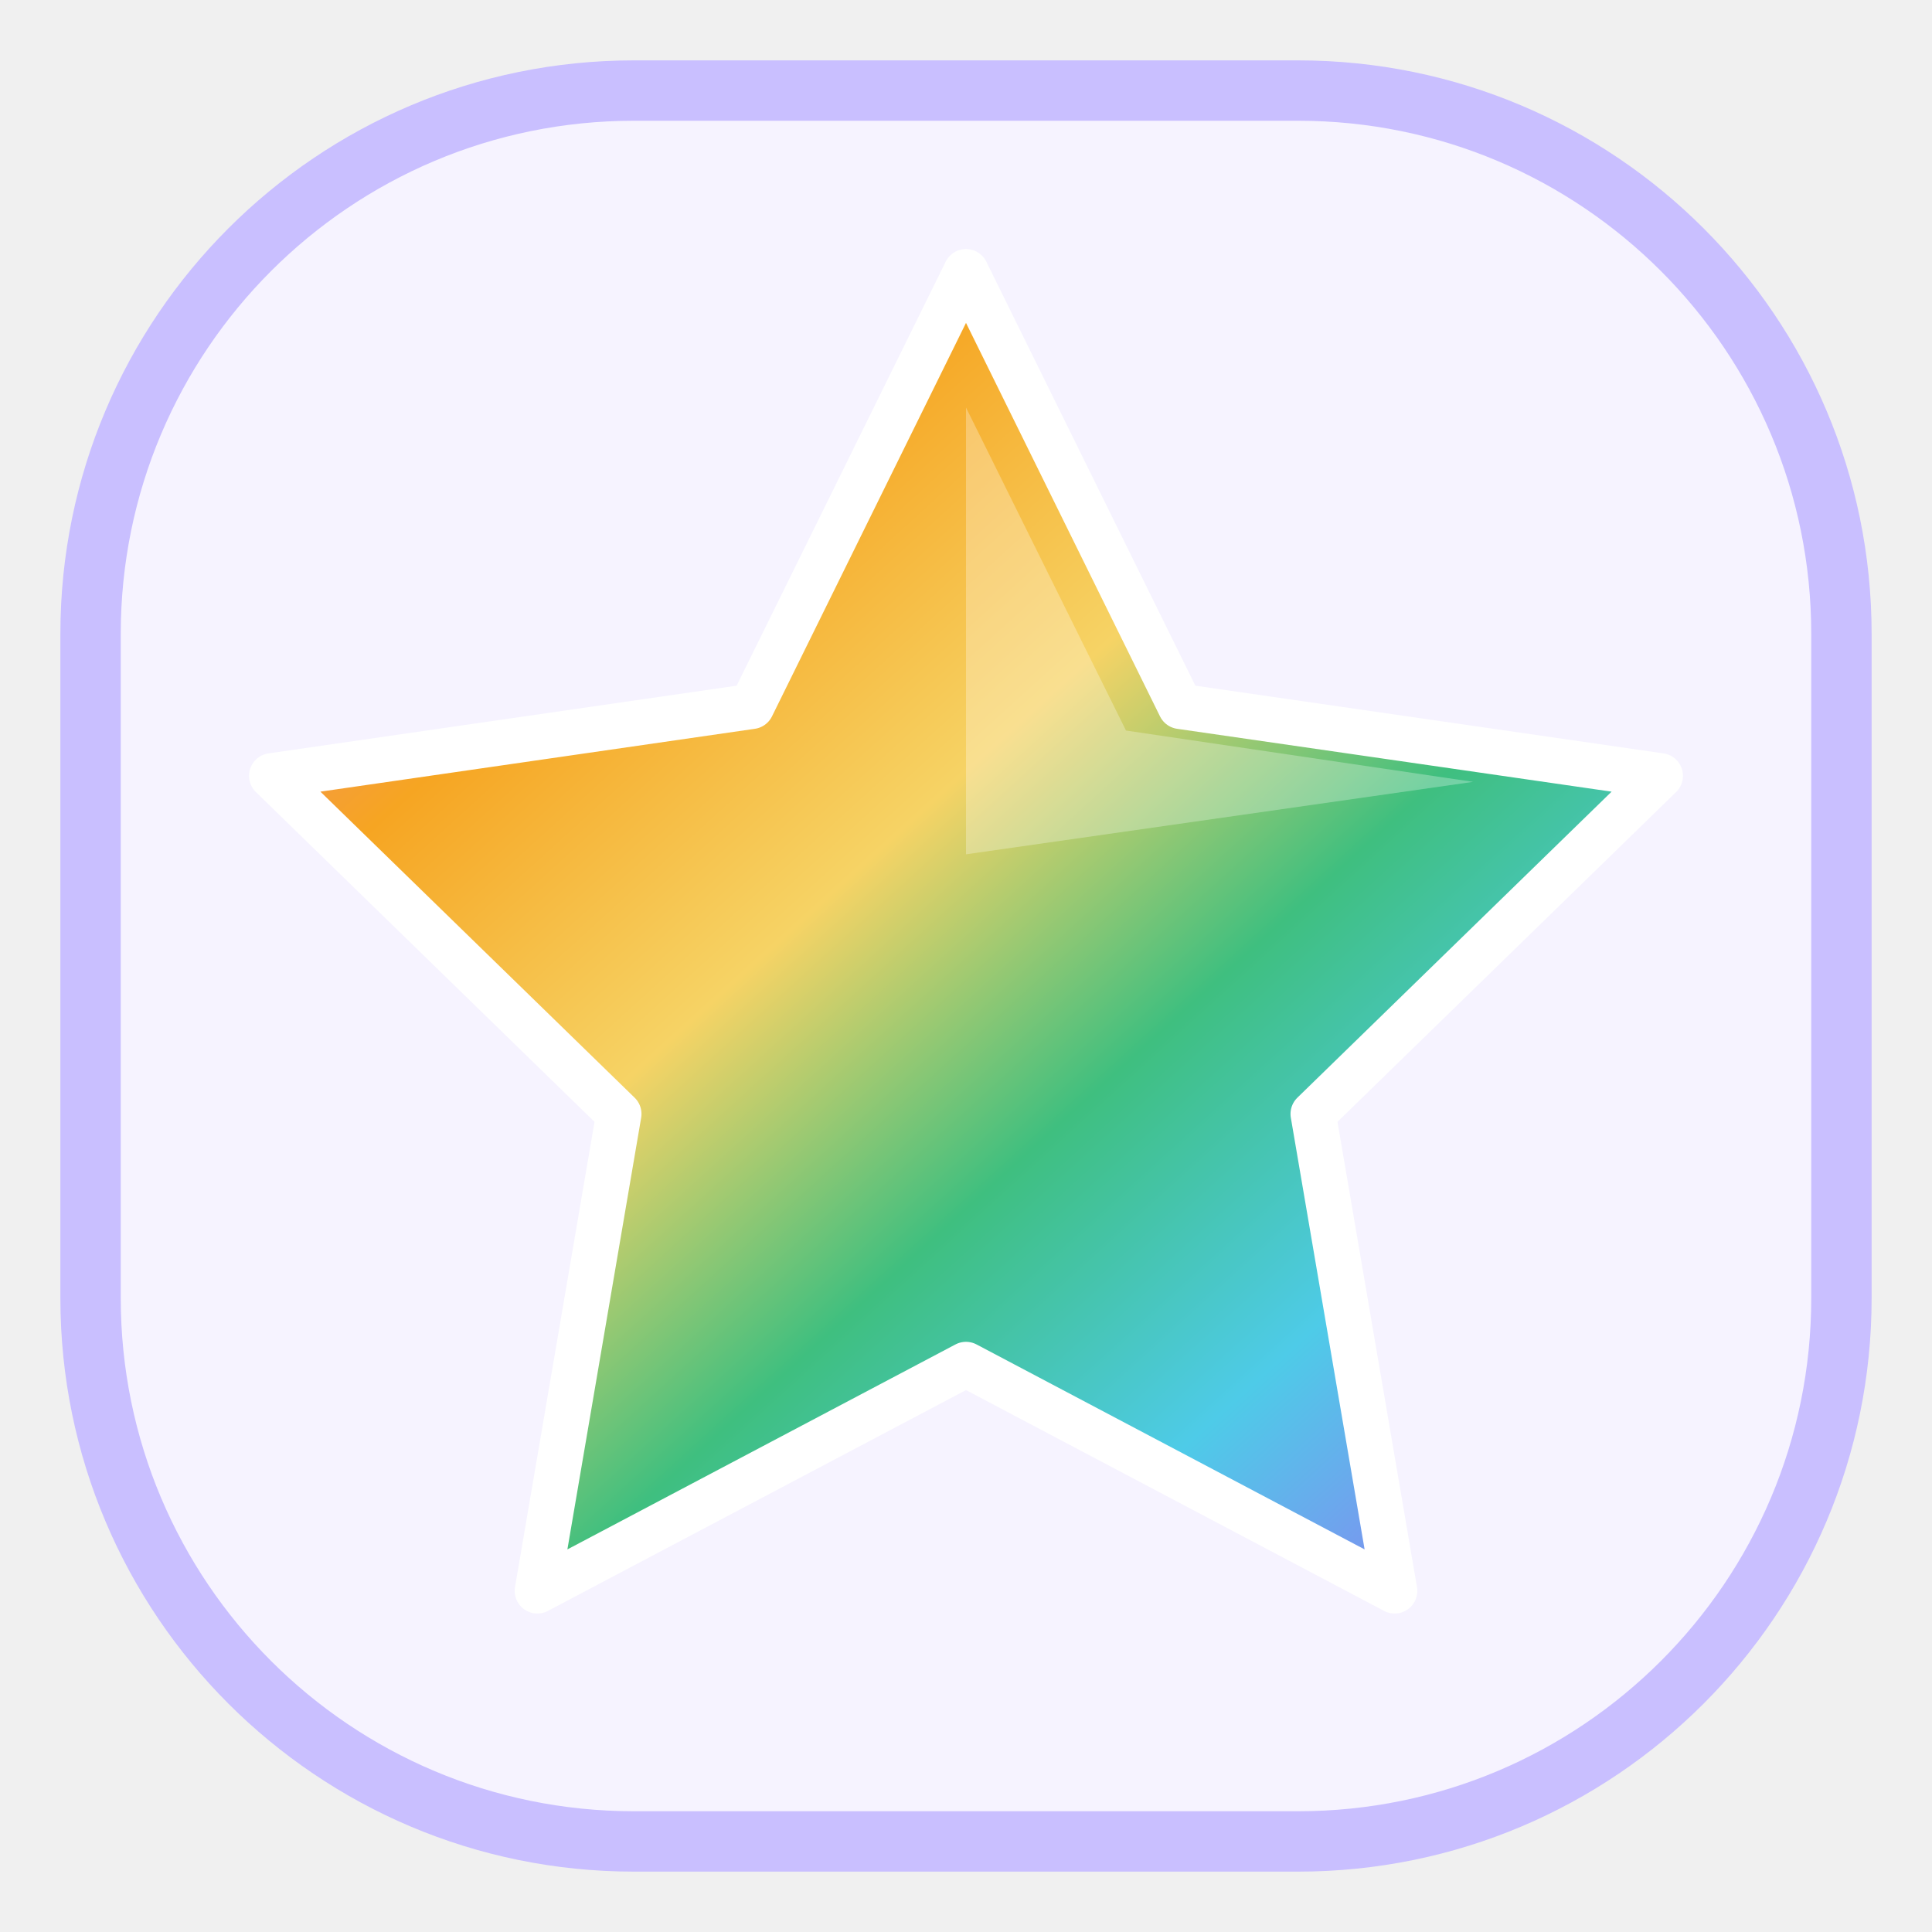
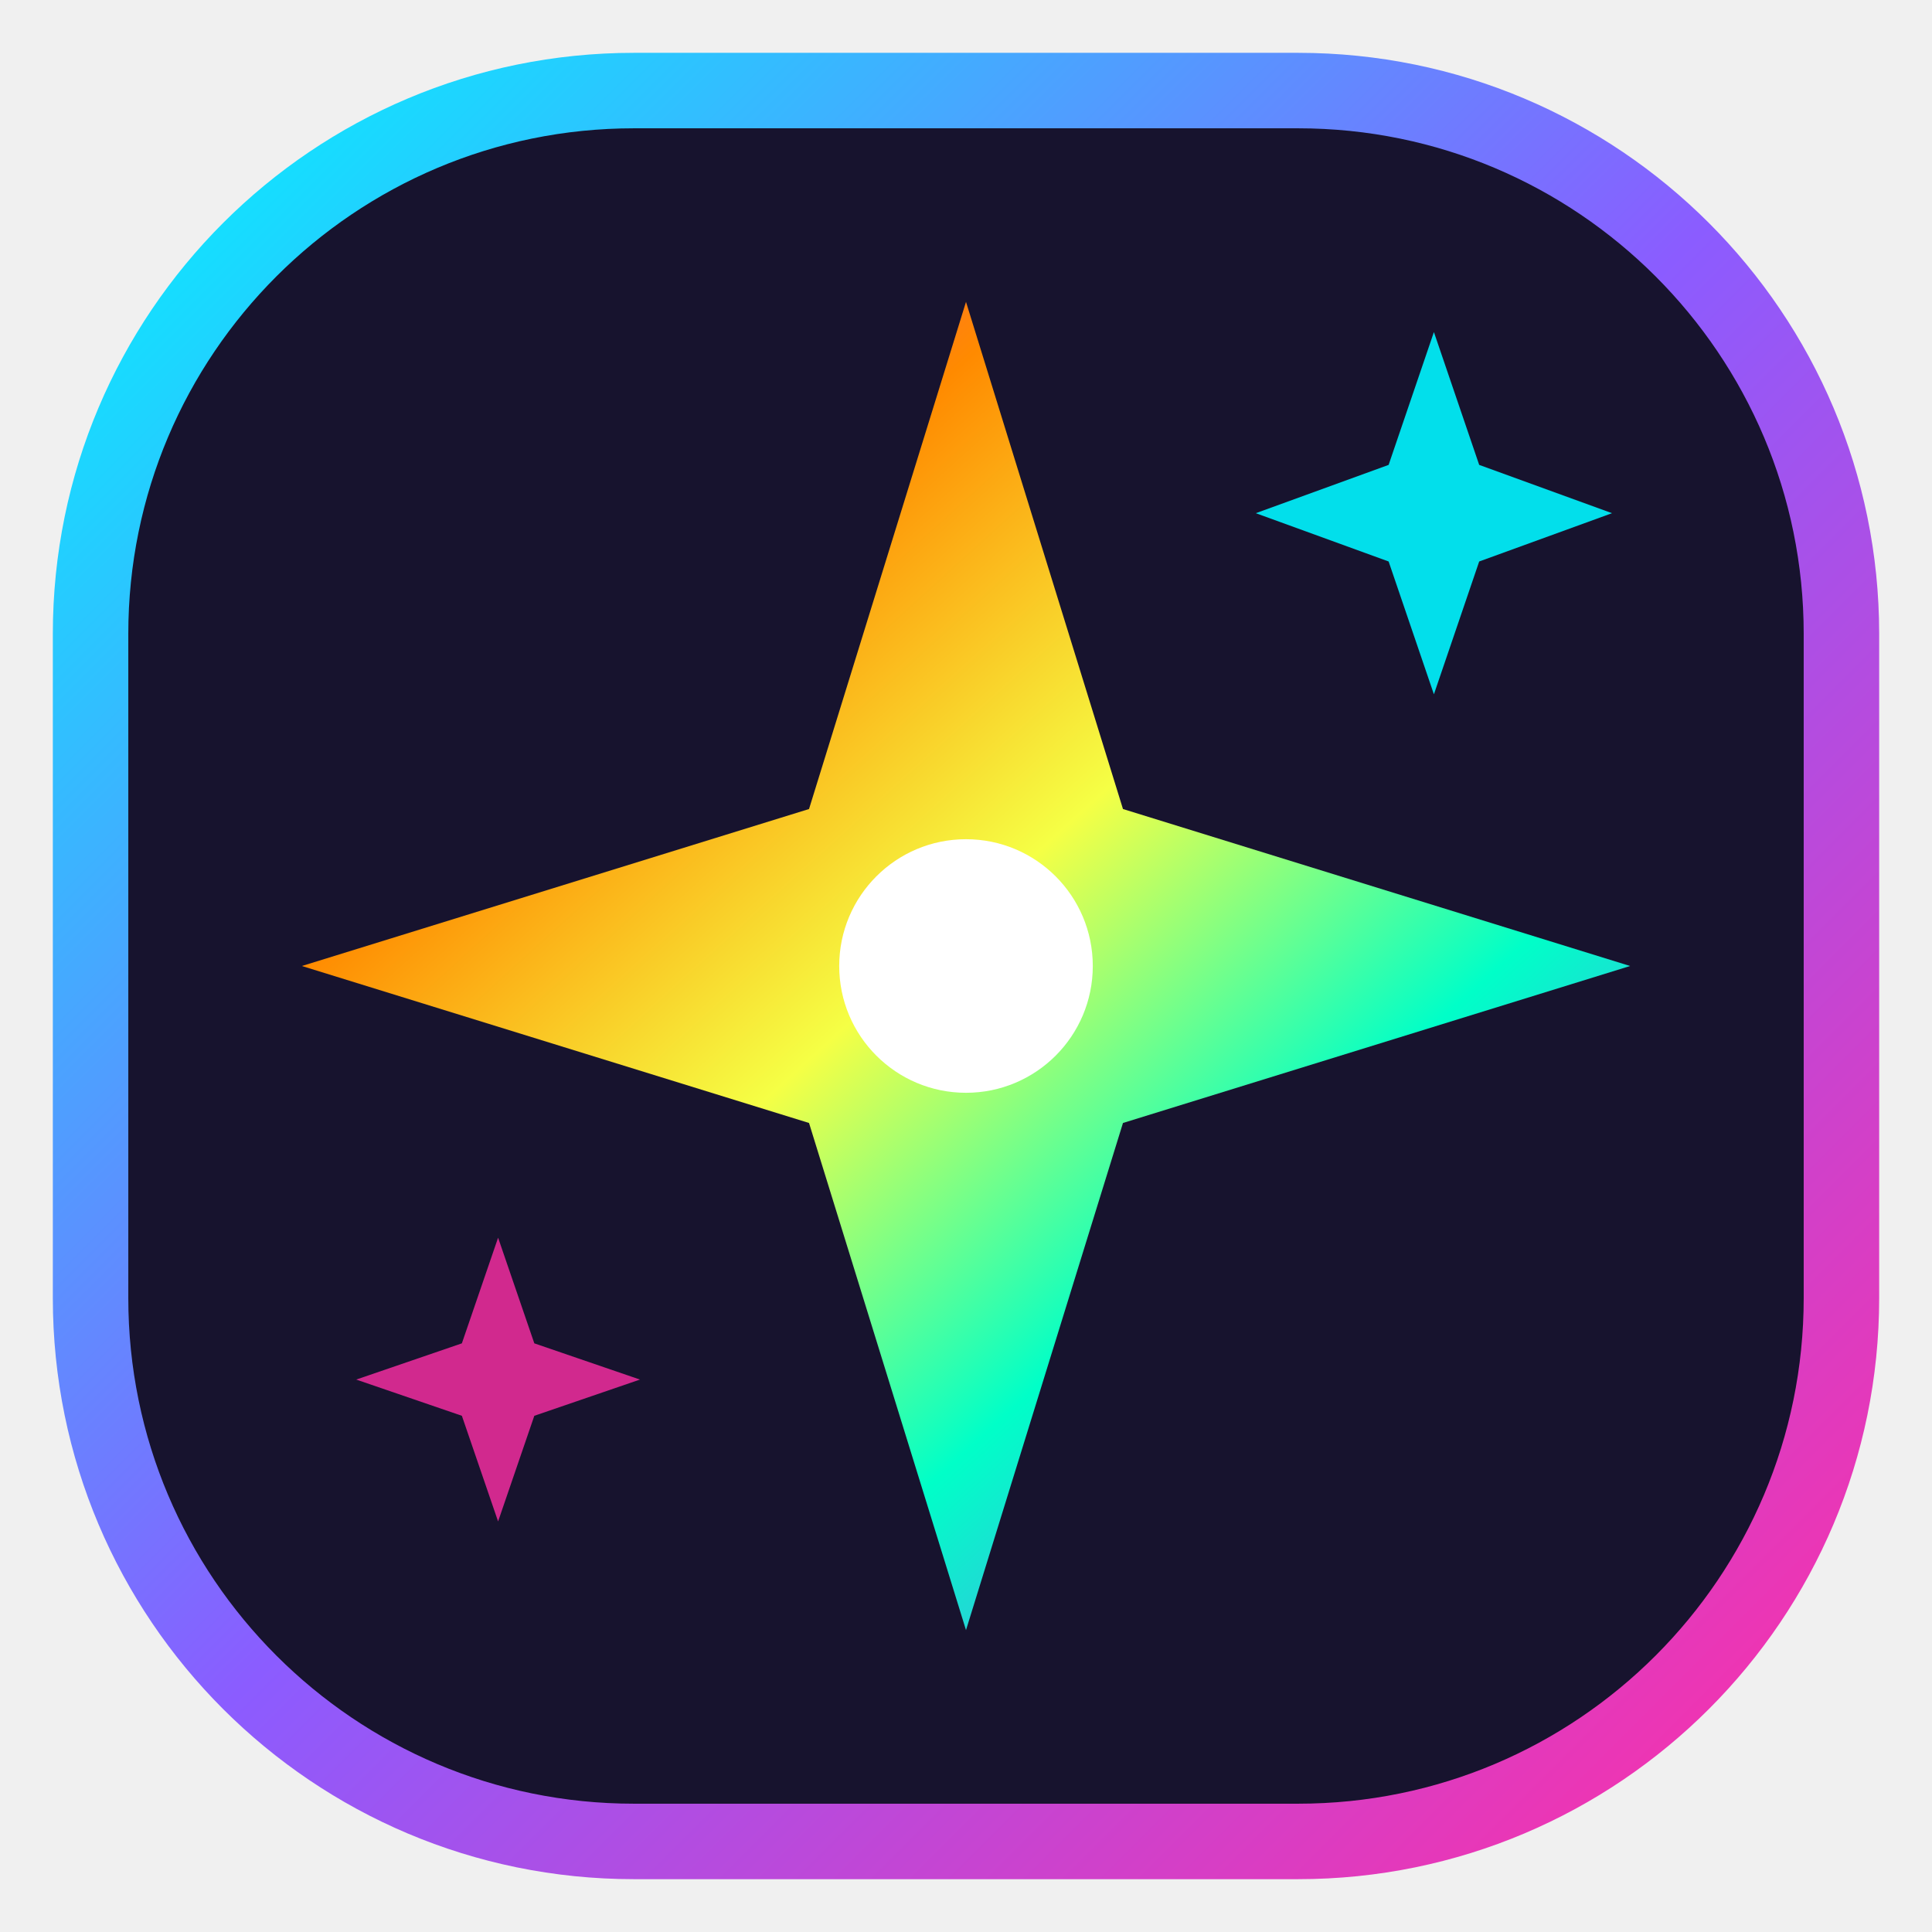
<svg xmlns="http://www.w3.org/2000/svg" viewBox="0 0 64 64">
  <defs>
-     <linearGradient id="star-color" x1="12" y1="10" x2="52" y2="54" gradientUnits="userSpaceOnUse">
-       <stop offset="0" stop-color="#f07ba0" />
-       <stop offset=".22" stop-color="#f6a522" />
-       <stop offset=".42" stop-color="#f6d365" />
-       <stop offset=".6" stop-color="#3fbf7f" />
-       <stop offset=".78" stop-color="#4ecbe8" />
-       <stop offset="1" stop-color="#9d6bf5" />
+     <linearGradient id="neon-star" x1="12" y1="10" x2="52" y2="54" gradientUnits="userSpaceOnUse">
+       <stop offset="0" stop-color="#ff2ea6" />
+       <stop offset=".25" stop-color="#ff8a00" />
+       <stop offset=".48" stop-color="#f5ff45" />
+       <stop offset=".7" stop-color="#00ffc8" />
+       <stop offset="1" stop-color="#8b5cff" />
+     </linearGradient>
+     <linearGradient id="neon-border" x1="3" y1="3" x2="61" y2="61" gradientUnits="userSpaceOnUse">
+       <stop offset="0" stop-color="#00f5ff" />
+       <stop offset=".5" stop-color="#8b5cff" />
+       <stop offset="1" stop-color="#ff2ea6" />
    </linearGradient>
  </defs>
-   <rect x="3" y="3" width="58" height="58" rx="18" fill="#f6f3ff" stroke="#c9bfff" stroke-width="2" />
-   <path d="M32 9 39.1 23.4 55 25.7 43.5 36.9 46.2 52.7 32 45.2 17.8 52.7 20.5 36.9 9 25.7 24.9 23.4Z" fill="url(#star-color)" stroke="#fff" stroke-width="1.5" stroke-linejoin="round" />
-   <path d="M32 13.5 37.3 24.2 48.8 25.9 32 28.3Z" fill="#fff" opacity=".28" />
+   <rect x="3" y="3" width="58" height="58" rx="18" fill="#17132e" stroke="url(#neon-border)" stroke-width="2.5" />
+   <path d="M32 10 L37.2 26.8 L54 32 L37.2 37.2 L32 54 L26.8 37.2 L10 32 L26.8 26.8 Z" fill="url(#neon-star)" />
+   <circle cx="32" cy="32" r="4.2" fill="#fff" />
+   <path d="M47.5 11 L49 15.4 L53.4 17 L49 18.6 L47.5 23 L46 18.6 L41.6 17 L46 15.4 Z" fill="#00f5ff" opacity=".9" />
+   <path d="M16.5 41 L17.7 44.5 L21.2 45.7 L17.7 46.9 L16.5 50.4 L15.3 46.9 L11.8 45.7 L15.3 44.5 Z" fill="#ff2ea6" opacity=".8" />
</svg>
